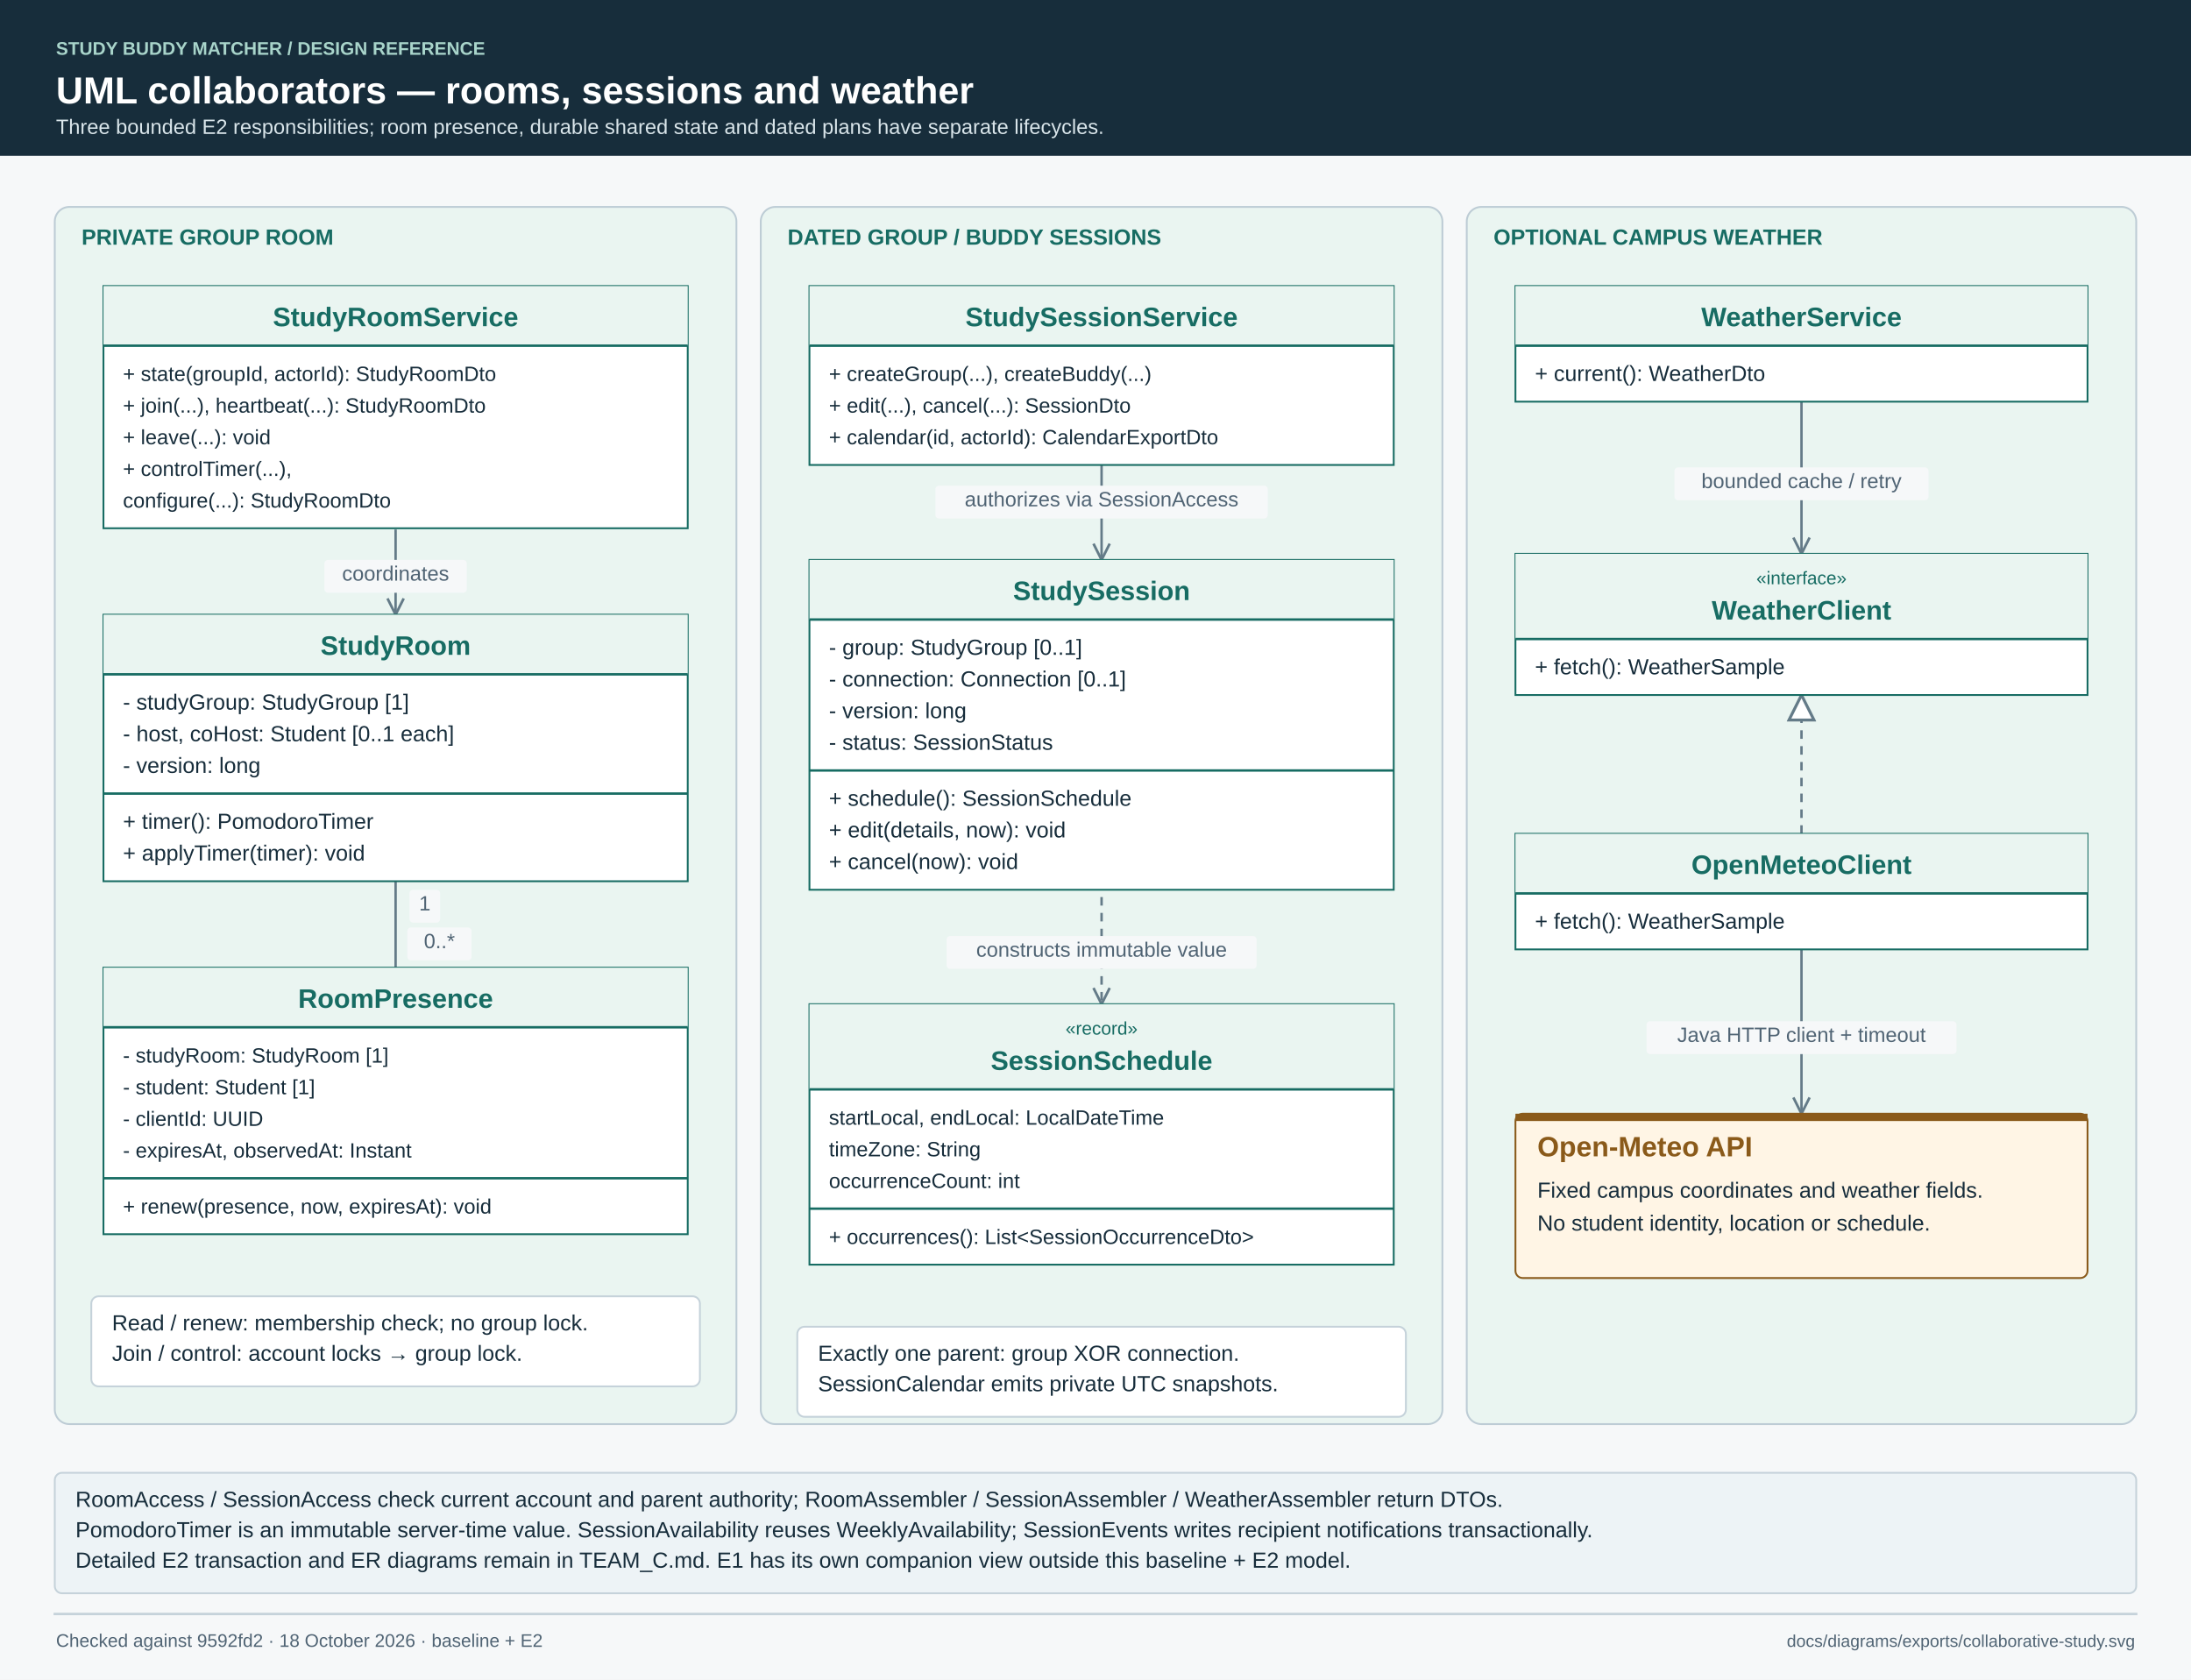
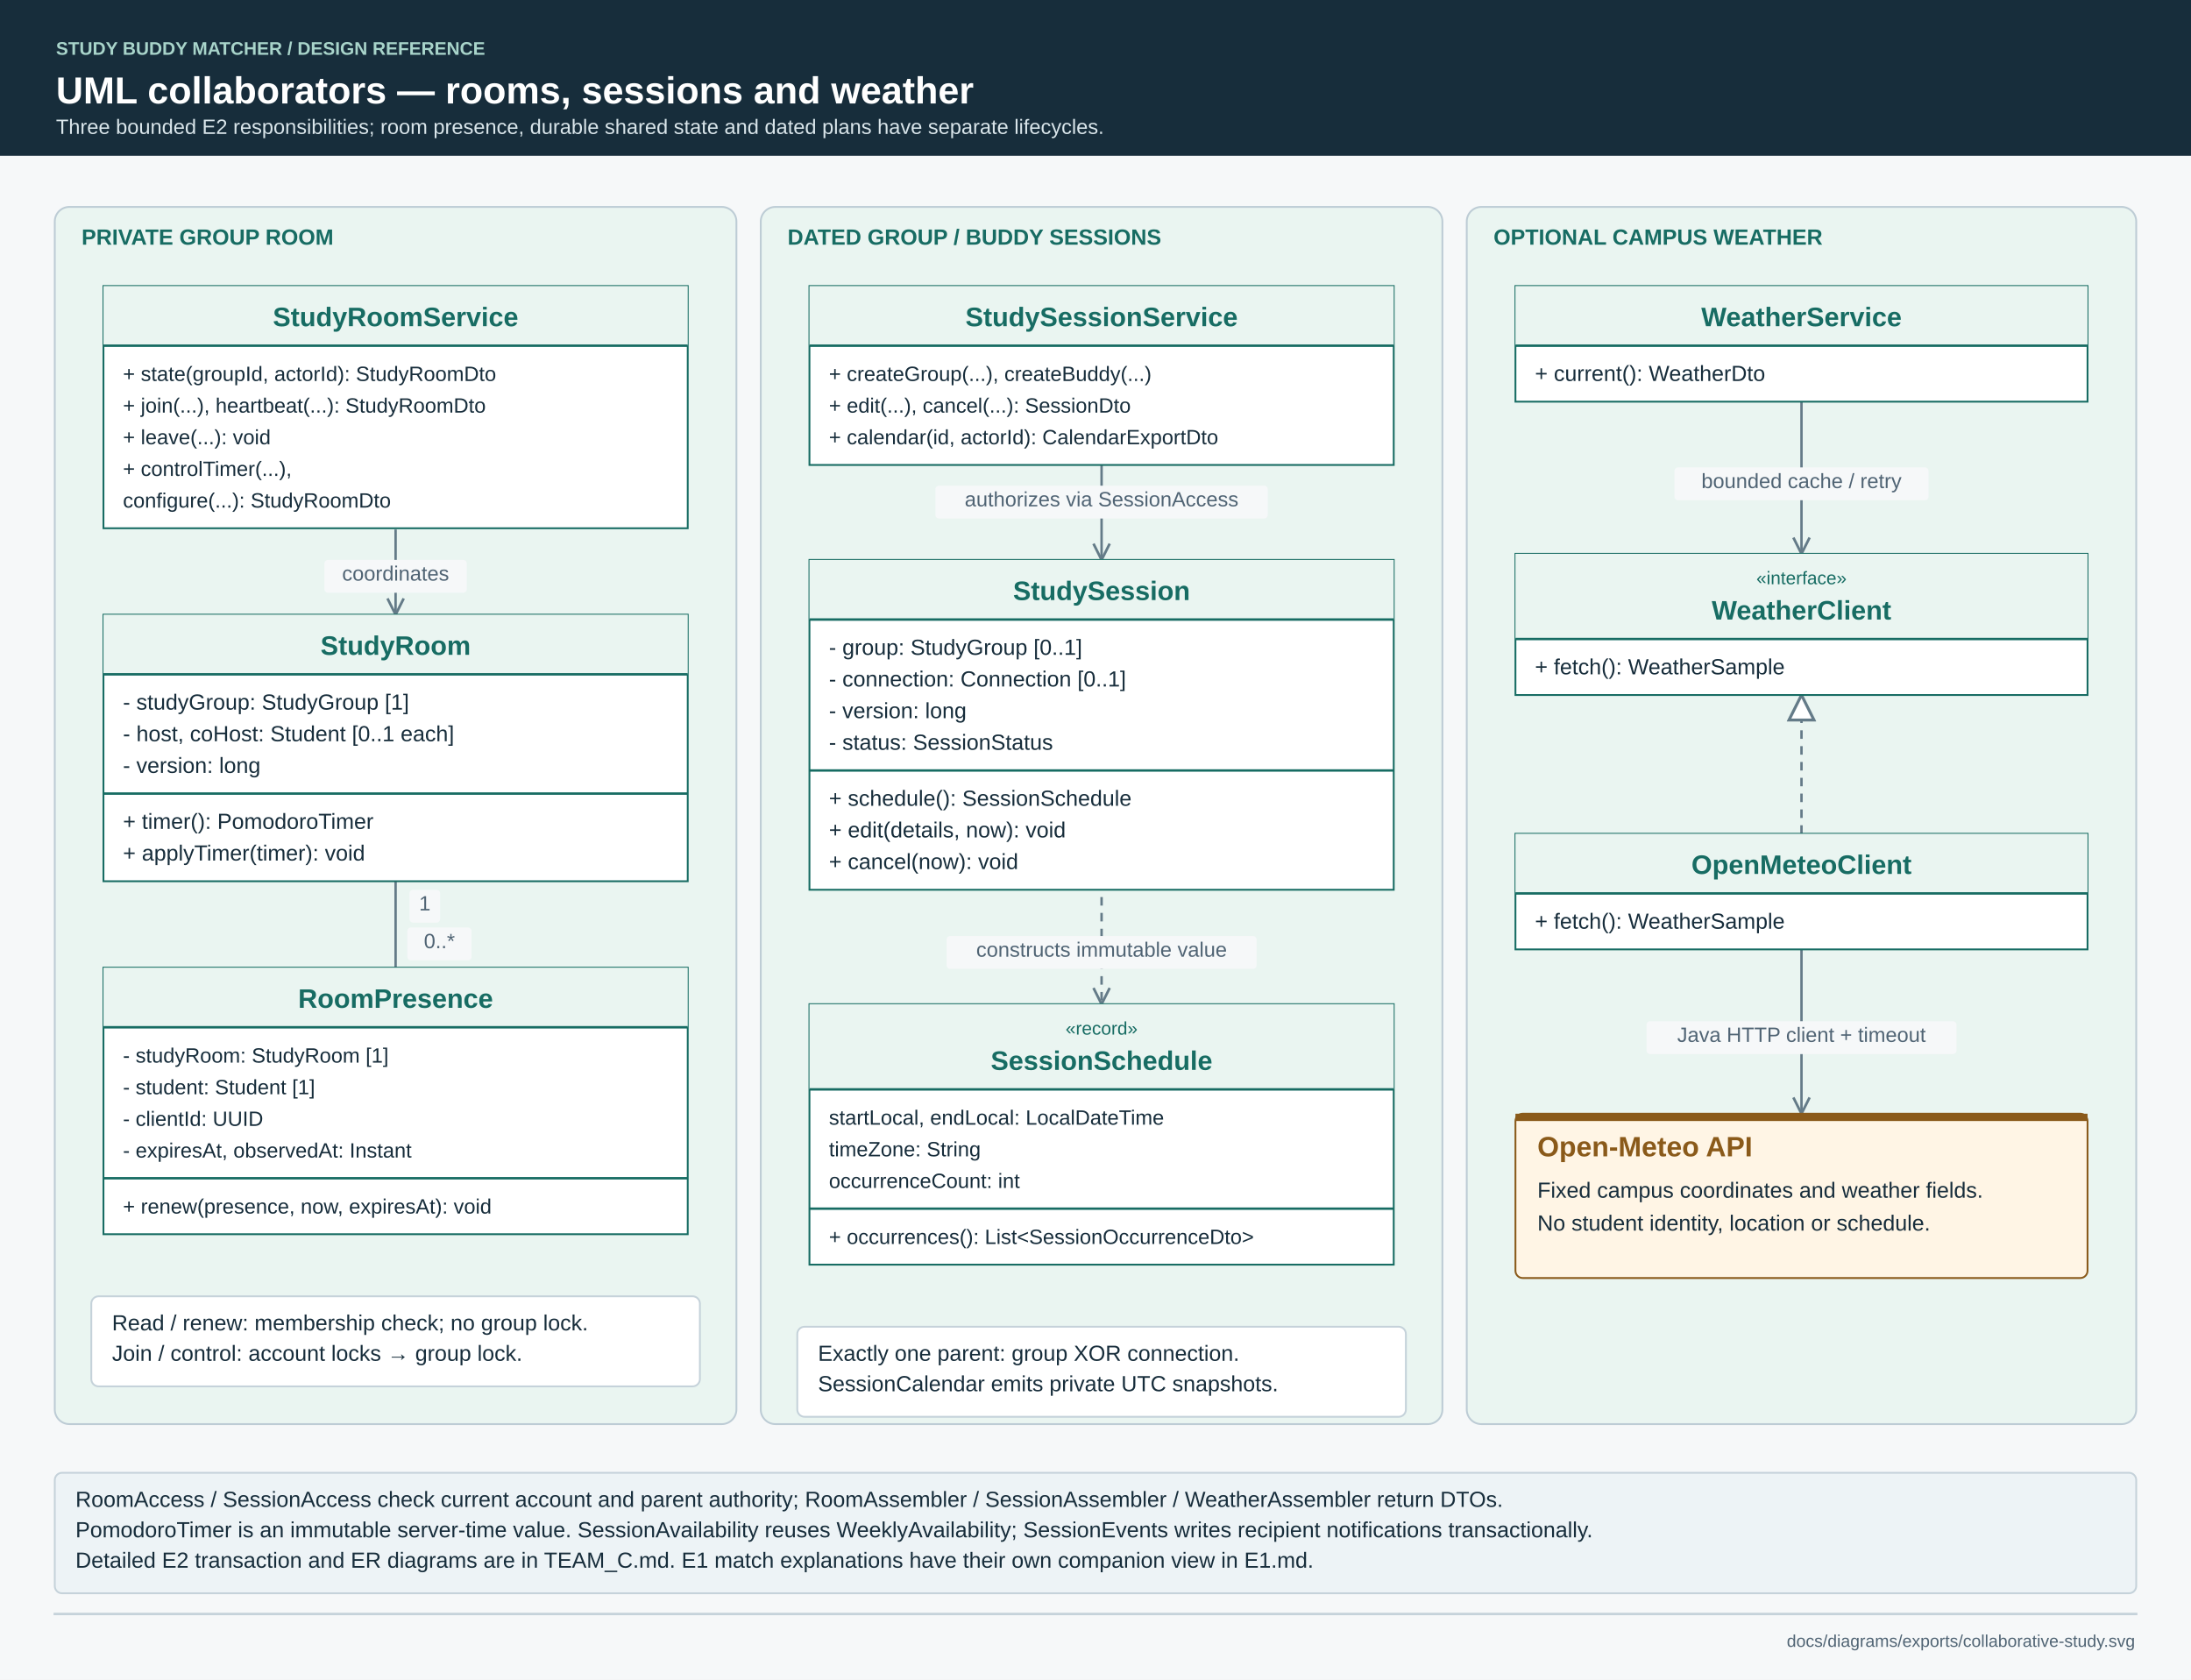
<svg xmlns="http://www.w3.org/2000/svg" width="1800" height="1380" viewBox="0 0 1800 1380" role="img" aria-labelledby="title description">
  <defs>
    <marker id="arrow" viewBox="0 0 12 12" refX="11" refY="6" markerWidth="8" markerHeight="8" orient="auto-start-reverse">
      <path d="M 1 1 L 11 6 L 1 11" fill="none" stroke="#647b88" stroke-width="1.6" />
    </marker>
    <marker id="triangle" viewBox="0 0 14 14" refX="13" refY="7" markerWidth="12" markerHeight="12" orient="auto-start-reverse">
      <path d="M 1 1 L 13 7 L 1 13 Z" fill="white" stroke="#647b88" stroke-width="1.4" />
    </marker>
    <marker id="diamond" viewBox="0 0 16 12" refX="1" refY="6" markerWidth="13" markerHeight="10" orient="auto-start-reverse">
      <path d="M 1 6 L 8 1 L 15 6 L 8 11 Z" fill="#647b88" stroke="#647b88" />
    </marker>
  </defs>
  <g font-family="Tahoma, Verdana, Arial, sans-serif">
    <rect x="0" y="0" width="1800" height="1380" rx="0" fill="#f6f8f9" stroke="none" stroke-width="1.5" />
    <rect x="0" y="0" width="1800" height="128" rx="0" fill="#172d3b" stroke="none" stroke-width="1.5" />
    <rect x="45" y="170" width="560" height="1000" rx="12" fill="#eaf5f1" stroke="#bdccd5" stroke-width="1.5" />
    <rect x="625" y="170" width="560" height="1000" rx="12" fill="#eaf5f1" stroke="#bdccd5" stroke-width="1.5" />
    <rect x="1205" y="170" width="550" height="1000" rx="12" fill="#eaf5f1" stroke="#bdccd5" stroke-width="1.5" />
    <polyline points="44,1326 1756,1326" fill="none" stroke="#c5d2da" stroke-width="2" stroke-linejoin="round" />
    <polyline points="325,435 325,505" fill="none" stroke="#647b88" stroke-width="2" stroke-linejoin="round" marker-end="url(#arrow)" />
    <polyline points="325,724 325,795" fill="none" stroke="#647b88" stroke-width="2" stroke-linejoin="round" />
    <polyline points="905,362 905,460" fill="none" stroke="#647b88" stroke-width="2" stroke-linejoin="round" marker-end="url(#arrow)" />
    <polyline points="905,711 905,825" fill="none" stroke="#647b88" stroke-width="2" stroke-linejoin="round" stroke-dasharray="7 6" marker-end="url(#arrow)" />
    <polyline points="1480,330 1480,455" fill="none" stroke="#647b88" stroke-width="2" stroke-linejoin="round" marker-end="url(#arrow)" />
    <polyline points="1480,685 1480,571" fill="none" stroke="#647b88" stroke-width="2" stroke-linejoin="round" stroke-dasharray="7 6" marker-end="url(#triangle)" />
    <polyline points="1480,780 1480,915" fill="none" stroke="#647b88" stroke-width="2" stroke-linejoin="round" marker-end="url(#arrow)" />
    <rect x="85" y="235" width="480" height="199" rx="0" fill="white" stroke="#176c63" stroke-width="1.5" data-class="StudyRoomService" />
    <rect x="85" y="235" width="480" height="49" rx="0" fill="#eaf5f1" stroke="none" stroke-width="1.5" />
    <polyline points="85,284 565,284" fill="none" stroke="#176c63" stroke-width="2" stroke-linejoin="round" />
    <rect x="85" y="505" width="480" height="219" rx="0" fill="white" stroke="#176c63" stroke-width="1.5" data-class="StudyRoom" />
    <rect x="85" y="505" width="480" height="49" rx="0" fill="#eaf5f1" stroke="none" stroke-width="1.5" />
    <polyline points="85,554 565,554" fill="none" stroke="#176c63" stroke-width="2" stroke-linejoin="round" />
    <polyline points="85,652 565,652" fill="none" stroke="#176c63" stroke-width="2" stroke-linejoin="round" />
    <rect x="85" y="795" width="480" height="219" rx="0" fill="white" stroke="#176c63" stroke-width="1.5" data-class="RoomPresence" />
    <rect x="85" y="795" width="480" height="49" rx="0" fill="#eaf5f1" stroke="none" stroke-width="1.5" />
    <polyline points="85,844 565,844" fill="none" stroke="#176c63" stroke-width="2" stroke-linejoin="round" />
    <polyline points="85,968 565,968" fill="none" stroke="#176c63" stroke-width="2" stroke-linejoin="round" />
    <rect x="75" y="1065" width="500" height="74" rx="6" fill="white" stroke="#c5d2da" stroke-width="1.5" />
    <rect x="665" y="235" width="480" height="147" rx="0" fill="white" stroke="#176c63" stroke-width="1.5" data-class="StudySessionService" />
    <rect x="665" y="235" width="480" height="49" rx="0" fill="#eaf5f1" stroke="none" stroke-width="1.5" />
    <polyline points="665,284 1145,284" fill="none" stroke="#176c63" stroke-width="2" stroke-linejoin="round" />
    <rect x="665" y="460" width="480" height="271" rx="0" fill="white" stroke="#176c63" stroke-width="1.5" data-class="StudySession" />
    <rect x="665" y="460" width="480" height="49" rx="0" fill="#eaf5f1" stroke="none" stroke-width="1.5" />
    <polyline points="665,509 1145,509" fill="none" stroke="#176c63" stroke-width="2" stroke-linejoin="round" />
    <polyline points="665,633 1145,633" fill="none" stroke="#176c63" stroke-width="2" stroke-linejoin="round" />
    <rect x="665" y="825" width="480" height="214" rx="0" fill="white" stroke="#176c63" stroke-width="1.5" data-class="SessionSchedule" />
    <rect x="665" y="825" width="480" height="70" rx="0" fill="#eaf5f1" stroke="none" stroke-width="1.5" />
    <polyline points="665,895 1145,895" fill="none" stroke="#176c63" stroke-width="2" stroke-linejoin="round" />
    <polyline points="665,993 1145,993" fill="none" stroke="#176c63" stroke-width="2" stroke-linejoin="round" />
    <rect x="655" y="1090" width="500" height="74" rx="6" fill="white" stroke="#c5d2da" stroke-width="1.5" />
    <rect x="1245" y="235" width="470" height="95" rx="0" fill="white" stroke="#176c63" stroke-width="1.5" data-class="WeatherService" />
    <rect x="1245" y="235" width="470" height="49" rx="0" fill="#eaf5f1" stroke="none" stroke-width="1.5" />
    <polyline points="1245,284 1715,284" fill="none" stroke="#176c63" stroke-width="2" stroke-linejoin="round" />
    <rect x="1245" y="455" width="470" height="116" rx="0" fill="white" stroke="#176c63" stroke-width="1.5" data-class="WeatherClient" />
    <rect x="1245" y="455" width="470" height="70" rx="0" fill="#eaf5f1" stroke="none" stroke-width="1.5" />
    <polyline points="1245,525 1715,525" fill="none" stroke="#176c63" stroke-width="2" stroke-linejoin="round" />
    <rect x="1245" y="685" width="470" height="95" rx="0" fill="white" stroke="#176c63" stroke-width="1.5" data-class="OpenMeteoClient" />
    <rect x="1245" y="685" width="470" height="49" rx="0" fill="#eaf5f1" stroke="none" stroke-width="1.5" />
    <polyline points="1245,734 1715,734" fill="none" stroke="#176c63" stroke-width="2" stroke-linejoin="round" />
    <rect x="1245" y="915" width="470" height="135" rx="6" fill="#fff5e5" stroke="#8a5a1a" stroke-width="1.5" data-node="box" />
    <rect x="1245" y="915" width="470" height="6" rx="0" fill="#8a5a1a" stroke="none" stroke-width="1.5" />
    <rect x="45" y="1210" width="1710" height="99" rx="6" fill="#edf3f6" stroke="#c5d2da" stroke-width="1.5" />
    <text x="46" y="45" font-size="15" fill="#a8d4ca" font-weight="700" text-anchor="start">STUDY BUDDY MATCHER  /  DESIGN REFERENCE</text>
    <text x="46" y="85" font-size="31" fill="#ffffff" font-weight="700" text-anchor="start">UML collaborators — rooms, sessions and weather</text>
    <text x="46" y="110" font-size="17" fill="#d9e5ea" font-weight="400" text-anchor="start">Three bounded E2 responsibilities; room presence, durable shared state and dated plans have separate lifecycles.</text>
-     <text x="46" y="1353" font-size="15" fill="#506474" font-weight="400" text-anchor="start">Checked against 9592fd2 · 18 October 2026 · baseline + E2</text>
    <text x="1754" y="1353" font-size="14" fill="#506474" font-weight="400" text-anchor="end">docs/diagrams/exports/collaborative-study.svg</text>
    <text x="67" y="201" font-size="18" fill="#176c63" font-weight="700" text-anchor="start">PRIVATE GROUP ROOM</text>
    <text x="647" y="201" font-size="18" fill="#176c63" font-weight="700" text-anchor="start">DATED GROUP / BUDDY SESSIONS</text>
    <text x="1227" y="201" font-size="18" fill="#176c63" font-weight="700" text-anchor="start">OPTIONAL CAMPUS WEATHER</text>
    <text x="325.0" y="268" font-size="22" fill="#176c63" font-weight="700" text-anchor="middle">StudyRoomService</text>
    <text x="101" y="313" font-size="17" fill="#172d3b" font-weight="400" text-anchor="start">+ state(groupId, actorId): StudyRoomDto</text>
    <text x="101" y="339" font-size="17" fill="#172d3b" font-weight="400" text-anchor="start">+ join(...), heartbeat(...): StudyRoomDto</text>
    <text x="101" y="365" font-size="17" fill="#172d3b" font-weight="400" text-anchor="start">+ leave(...): void</text>
    <text x="101" y="391" font-size="17" fill="#172d3b" font-weight="400" text-anchor="start">+ controlTimer(...),</text>
    <text x="101" y="417" font-size="17" fill="#172d3b" font-weight="400" text-anchor="start">  configure(...): StudyRoomDto</text>
    <text x="325.0" y="538" font-size="22" fill="#176c63" font-weight="700" text-anchor="middle">StudyRoom</text>
    <text x="101" y="583" font-size="18" fill="#172d3b" font-weight="400" text-anchor="start">- studyGroup: StudyGroup [1]</text>
    <text x="101" y="609" font-size="18" fill="#172d3b" font-weight="400" text-anchor="start">- host, coHost: Student [0..1 each]</text>
    <text x="101" y="635" font-size="18" fill="#172d3b" font-weight="400" text-anchor="start">- version: long</text>
    <text x="101" y="681" font-size="18" fill="#172d3b" font-weight="400" text-anchor="start">+ timer(): PomodoroTimer</text>
    <text x="101" y="707" font-size="18" fill="#172d3b" font-weight="400" text-anchor="start">+ applyTimer(timer): void</text>
    <text x="325.0" y="828" font-size="22" fill="#176c63" font-weight="700" text-anchor="middle">RoomPresence</text>
    <text x="101" y="873" font-size="17" fill="#172d3b" font-weight="400" text-anchor="start">- studyRoom: StudyRoom [1]</text>
    <text x="101" y="899" font-size="17" fill="#172d3b" font-weight="400" text-anchor="start">- student: Student [1]</text>
    <text x="101" y="925" font-size="17" fill="#172d3b" font-weight="400" text-anchor="start">- clientId: UUID</text>
    <text x="101" y="951" font-size="17" fill="#172d3b" font-weight="400" text-anchor="start">- expiresAt, observedAt: Instant</text>
    <text x="101" y="997" font-size="17" fill="#172d3b" font-weight="400" text-anchor="start">+ renew(presence, now, expiresAt): void</text>
    <rect x="266.51" y="460" width="116.98" height="27" rx="3" fill="#f6f8f9" stroke="none" stroke-width="1.5" />
    <text x="325" y="477" font-size="17" fill="#506474" font-weight="400" text-anchor="middle">coordinates</text>
    <rect x="336.41" y="731" width="25.18" height="27" rx="3" fill="#f6f8f9" stroke="none" stroke-width="1.5" />
    <text x="349" y="748" font-size="17" fill="#506474" font-weight="400" text-anchor="middle">1</text>
    <rect x="334.64" y="762" width="52.72" height="27" rx="3" fill="#f6f8f9" stroke="none" stroke-width="1.5" />
    <text x="361" y="779" font-size="17" fill="#506474" font-weight="400" text-anchor="middle">0..*</text>
    <text x="92" y="1093" font-size="18" fill="#172d3b" font-weight="400" text-anchor="start">Read / renew: membership check; no group lock.</text>
    <text x="92" y="1118" font-size="18" fill="#172d3b" font-weight="400" text-anchor="start">Join / control: account locks → group lock.</text>
    <text x="905.0" y="268" font-size="22" fill="#176c63" font-weight="700" text-anchor="middle">StudySessionService</text>
    <text x="681" y="313" font-size="17" fill="#172d3b" font-weight="400" text-anchor="start">+ createGroup(...), createBuddy(...)</text>
    <text x="681" y="339" font-size="17" fill="#172d3b" font-weight="400" text-anchor="start">+ edit(...), cancel(...): SessionDto</text>
    <text x="681" y="365" font-size="17" fill="#172d3b" font-weight="400" text-anchor="start">+ calendar(id, actorId): CalendarExportDto</text>
    <text x="905.0" y="493" font-size="22" fill="#176c63" font-weight="700" text-anchor="middle">StudySession</text>
    <text x="681" y="538" font-size="18" fill="#172d3b" font-weight="400" text-anchor="start">- group: StudyGroup [0..1]</text>
    <text x="681" y="564" font-size="18" fill="#172d3b" font-weight="400" text-anchor="start">- connection: Connection [0..1]</text>
    <text x="681" y="590" font-size="18" fill="#172d3b" font-weight="400" text-anchor="start">- version: long</text>
    <text x="681" y="616" font-size="18" fill="#172d3b" font-weight="400" text-anchor="start">- status: SessionStatus</text>
    <text x="681" y="662" font-size="18" fill="#172d3b" font-weight="400" text-anchor="start">+ schedule(): SessionSchedule</text>
    <text x="681" y="688" font-size="18" fill="#172d3b" font-weight="400" text-anchor="start">+ edit(details, now): void</text>
    <text x="681" y="714" font-size="18" fill="#172d3b" font-weight="400" text-anchor="start">+ cancel(now): void</text>
    <text x="905.0" y="850" font-size="15" fill="#176c63" font-weight="400" text-anchor="middle">«record»</text>
    <text x="905.0" y="879" font-size="22" fill="#176c63" font-weight="700" text-anchor="middle">SessionSchedule</text>
    <text x="681" y="924" font-size="17" fill="#172d3b" font-weight="400" text-anchor="start">startLocal, endLocal: LocalDateTime</text>
    <text x="681" y="950" font-size="17" fill="#172d3b" font-weight="400" text-anchor="start">timeZone: String</text>
    <text x="681" y="976" font-size="17" fill="#172d3b" font-weight="400" text-anchor="start">occurrenceCount: int</text>
    <text x="681" y="1022" font-size="17" fill="#172d3b" font-weight="400" text-anchor="start">+ occurrences(): List&lt;SessionOccurrenceDto&gt;</text>
    <rect x="768.48" y="399" width="273.04" height="27" rx="3" fill="#f6f8f9" stroke="none" stroke-width="1.5" />
    <text x="905" y="416" font-size="17" fill="#506474" font-weight="400" text-anchor="middle">authorizes via SessionAccess</text>
    <rect x="777.66" y="769" width="254.68" height="27" rx="3" fill="#f6f8f9" stroke="none" stroke-width="1.5" />
    <text x="905" y="786" font-size="17" fill="#506474" font-weight="400" text-anchor="middle">constructs immutable value</text>
    <text x="672" y="1118" font-size="18" fill="#172d3b" font-weight="400" text-anchor="start">Exactly one parent: group XOR connection.</text>
    <text x="672" y="1143" font-size="18" fill="#172d3b" font-weight="400" text-anchor="start">SessionCalendar emits private UTC snapshots.</text>
    <text x="1480.0" y="268" font-size="22" fill="#176c63" font-weight="700" text-anchor="middle">WeatherService</text>
    <text x="1261" y="313" font-size="18" fill="#172d3b" font-weight="400" text-anchor="start">+ current(): WeatherDto</text>
    <text x="1480.0" y="480" font-size="15" fill="#176c63" font-weight="400" text-anchor="middle">«interface»</text>
    <text x="1480.0" y="509" font-size="22" fill="#176c63" font-weight="700" text-anchor="middle">WeatherClient</text>
    <text x="1261" y="554" font-size="18" fill="#172d3b" font-weight="400" text-anchor="start">+ fetch(): WeatherSample</text>
    <text x="1480.0" y="718" font-size="22" fill="#176c63" font-weight="700" text-anchor="middle">OpenMeteoClient</text>
    <text x="1261" y="763" font-size="18" fill="#172d3b" font-weight="400" text-anchor="start">+ fetch(): WeatherSample</text>
    <rect x="1375.61" y="384" width="208.78" height="27" rx="3" fill="#f6f8f9" stroke="none" stroke-width="1.5" />
    <text x="1480" y="401" font-size="17" fill="#506474" font-weight="400" text-anchor="middle">bounded cache / retry</text>
    <text x="1263" y="950" font-size="23" fill="#8a5a1a" font-weight="700" text-anchor="start">Open-Meteo API</text>
    <text x="1263" y="984" font-size="18" fill="#172d3b" font-weight="400" text-anchor="start">Fixed campus coordinates and weather fields.</text>
    <text x="1263" y="1011" font-size="18" fill="#172d3b" font-weight="400" text-anchor="start">No student identity, location or schedule.</text>
    <rect x="1352.66" y="839" width="254.68" height="27" rx="3" fill="#f6f8f9" stroke="none" stroke-width="1.5" />
    <text x="1480" y="856" font-size="17" fill="#506474" font-weight="400" text-anchor="middle">Java HTTP client + timeout</text>
    <text x="62" y="1238" font-size="18" fill="#172d3b" font-weight="400" text-anchor="start">RoomAccess / SessionAccess check current account and parent authority; RoomAssembler / SessionAssembler / WeatherAssembler return DTOs.</text>
    <text x="62" y="1263" font-size="18" fill="#172d3b" font-weight="400" text-anchor="start">PomodoroTimer is an immutable server-time value. SessionAvailability reuses WeeklyAvailability; SessionEvents writes recipient notifications transactionally.</text>
-     <text x="62" y="1288" font-size="18" fill="#172d3b" font-weight="400" text-anchor="start">Detailed E2 transaction and ER diagrams remain in TEAM_C.md. E1 has its own companion view outside this baseline + E2 model.</text>
+     <text x="62" y="1288" font-size="18" fill="#172d3b" font-weight="400" text-anchor="start">Detailed E2 transaction and ER diagrams are in TEAM_C.md. E1 match explanations have their own companion view in E1.md.</text>
  </g>
</svg>
